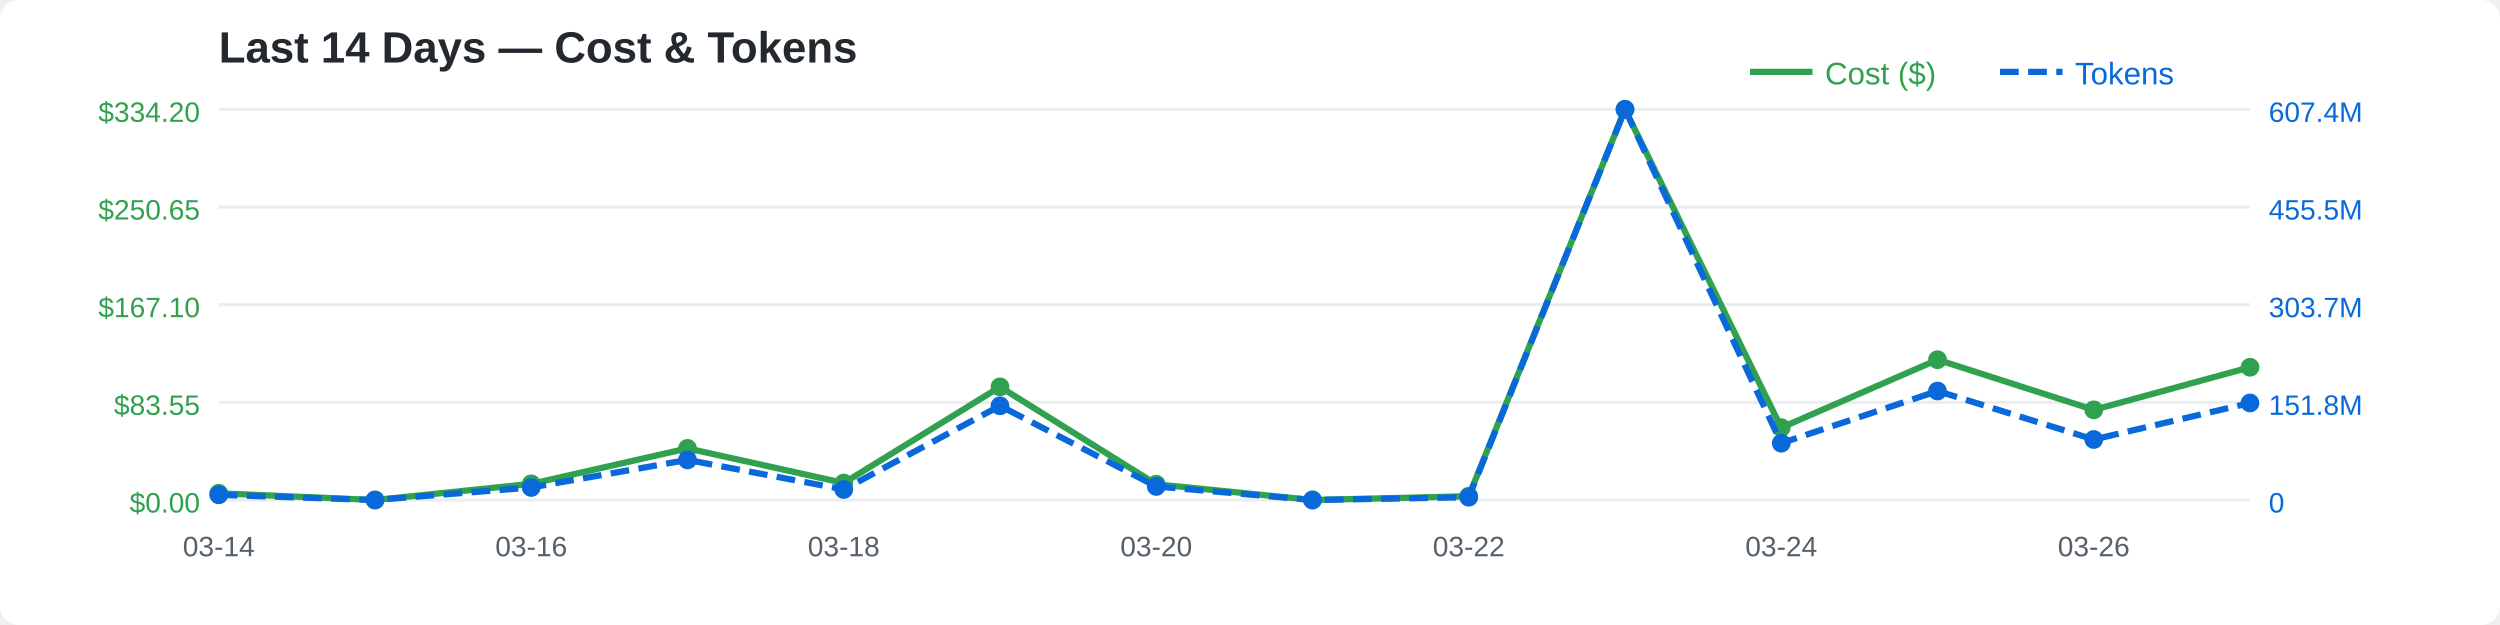
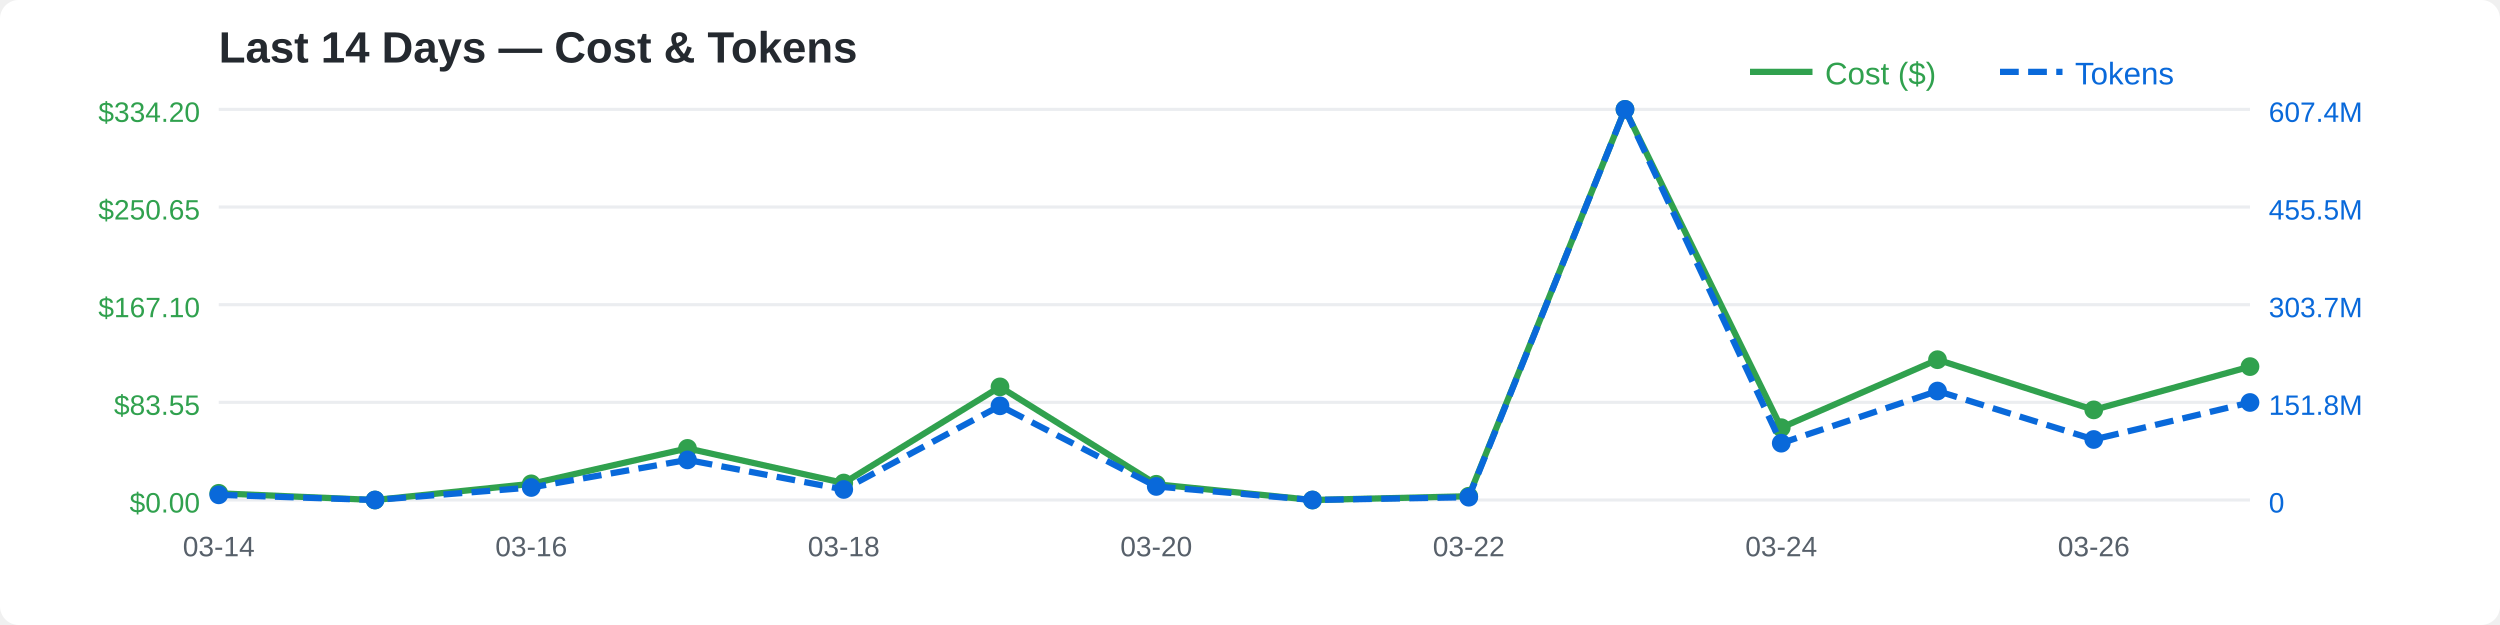
<svg xmlns="http://www.w3.org/2000/svg" width="800" height="200" viewBox="0 0 800 200">
  <rect width="800" height="200" fill="#ffffff" rx="6" />
  <text x="70" y="20" font-family="Arial, sans-serif" font-size="14" fill="#24292f" font-weight="bold">Last 14 Days — Cost &amp; Tokens</text>
  <line x1="70" y1="35.0" x2="720" y2="35.0" stroke="#ebedf0" stroke-width="1" />
  <line x1="70" y1="66.25" x2="720" y2="66.25" stroke="#ebedf0" stroke-width="1" />
  <line x1="70" y1="97.5" x2="720" y2="97.5" stroke="#ebedf0" stroke-width="1" />
  <line x1="70" y1="128.75" x2="720" y2="128.75" stroke="#ebedf0" stroke-width="1" />
  <line x1="70" y1="160.0" x2="720" y2="160.0" stroke="#ebedf0" stroke-width="1" />
  <text x="70.0" y="178" font-family="Arial, sans-serif" font-size="9" fill="#57606a" text-anchor="middle">03-14</text>
  <text x="170.0" y="178" font-family="Arial, sans-serif" font-size="9" fill="#57606a" text-anchor="middle">03-16</text>
  <text x="270.0" y="178" font-family="Arial, sans-serif" font-size="9" fill="#57606a" text-anchor="middle">03-18</text>
  <text x="370.0" y="178" font-family="Arial, sans-serif" font-size="9" fill="#57606a" text-anchor="middle">03-20</text>
  <text x="470.0" y="178" font-family="Arial, sans-serif" font-size="9" fill="#57606a" text-anchor="middle">03-22</text>
  <text x="570.0" y="178" font-family="Arial, sans-serif" font-size="9" fill="#57606a" text-anchor="middle">03-24</text>
  <text x="670.0" y="178" font-family="Arial, sans-serif" font-size="9" fill="#57606a" text-anchor="middle">03-26</text>
  <text x="64" y="39.0" font-family="Arial, sans-serif" font-size="9" fill="#30a14e" text-anchor="end">$334.20</text>
  <text x="64" y="70.25" font-family="Arial, sans-serif" font-size="9" fill="#30a14e" text-anchor="end">$250.65</text>
  <text x="64" y="101.5" font-family="Arial, sans-serif" font-size="9" fill="#30a14e" text-anchor="end">$167.10</text>
  <text x="64" y="132.75" font-family="Arial, sans-serif" font-size="9" fill="#30a14e" text-anchor="end">$83.55</text>
  <text x="64" y="164.0" font-family="Arial, sans-serif" font-size="9" fill="#30a14e" text-anchor="end">$0.00</text>
  <text x="726" y="39.0" font-family="Arial, sans-serif" font-size="9" fill="#0969da">607.4M</text>
  <text x="726" y="70.25" font-family="Arial, sans-serif" font-size="9" fill="#0969da">455.5M</text>
  <text x="726" y="101.5" font-family="Arial, sans-serif" font-size="9" fill="#0969da">303.7M</text>
  <text x="726" y="132.75" font-family="Arial, sans-serif" font-size="9" fill="#0969da">151.8M</text>
  <text x="726" y="164.0" font-family="Arial, sans-serif" font-size="9" fill="#0969da">0</text>
-   <polyline points="70.0,157.86 120.0,160.0 170.0,154.827 220.0,143.482 270.0,154.568 320.0,123.802 370.0,154.966 420.0,160.0 470.0,158.795 520.0,35.0 570.0,136.859 620.0,115.101 670.0,131.16 720.0,117.521" fill="none" stroke="#30a14e" stroke-width="2" />
+   <polyline points="70.0,157.86 120.0,160.0 170.0,154.827 220.0,143.482 270.0,154.568 320.0,123.802 370.0,154.966 420.0,160.0 470.0,158.795 520.0,35.0 570.0,136.859 620.0,115.101 670.0,131.16 720.0,117.313" fill="none" stroke="#30a14e" stroke-width="2" />
  <circle cx="70.0" cy="157.86" r="3" fill="#30a14e">
    </circle>
  <circle cx="120.0" cy="160.0" r="3" fill="#30a14e">
    </circle>
  <circle cx="170.0" cy="154.827" r="3" fill="#30a14e">
    </circle>
  <circle cx="220.0" cy="143.482" r="3" fill="#30a14e">
    </circle>
  <circle cx="270.0" cy="154.568" r="3" fill="#30a14e">
    </circle>
  <circle cx="320.0" cy="123.802" r="3" fill="#30a14e">
    </circle>
  <circle cx="370.0" cy="154.966" r="3" fill="#30a14e">
    </circle>
  <circle cx="420.0" cy="160.0" r="3" fill="#30a14e">
    </circle>
  <circle cx="470.0" cy="158.795" r="3" fill="#30a14e">
    </circle>
  <circle cx="520.0" cy="35.0" r="3" fill="#30a14e">
    </circle>
  <circle cx="570.0" cy="136.859" r="3" fill="#30a14e">
    </circle>
  <circle cx="620.0" cy="115.101" r="3" fill="#30a14e">
    </circle>
  <circle cx="670.0" cy="131.16" r="3" fill="#30a14e">
    </circle>
-   <circle cx="720.0" cy="117.521" r="3" fill="#30a14e">
+   <circle cx="720.0" cy="117.313" r="3" fill="#30a14e">
    </circle>
-   <polyline points="70.0,158.348 120.0,160.0 170.0,155.999 220.0,147.169 270.0,156.63 320.0,129.859 370.0,155.662 420.0,160.0 470.0,159.105 520.0,35.0 570.0,141.82 620.0,125.128 670.0,140.638 720.0,128.951" fill="none" stroke="#0969da" stroke-width="2" stroke-dasharray="6,3" />
+   <polyline points="70.0,158.348 120.0,160.0 170.0,155.999 220.0,147.169 270.0,156.63 320.0,129.859 370.0,155.662 420.0,160.0 470.0,159.105 520.0,35.0 570.0,141.82 620.0,125.128 670.0,140.638 720.0,128.794" fill="none" stroke="#0969da" stroke-width="2" stroke-dasharray="6,3" />
  <circle cx="70.0" cy="158.348" r="3" fill="#0969da">
    </circle>
  <circle cx="120.0" cy="160.0" r="3" fill="#0969da">
    </circle>
  <circle cx="170.0" cy="155.999" r="3" fill="#0969da">
    </circle>
  <circle cx="220.0" cy="147.169" r="3" fill="#0969da">
    </circle>
  <circle cx="270.0" cy="156.63" r="3" fill="#0969da">
    </circle>
  <circle cx="320.0" cy="129.859" r="3" fill="#0969da">
    </circle>
  <circle cx="370.0" cy="155.662" r="3" fill="#0969da">
    </circle>
  <circle cx="420.0" cy="160.0" r="3" fill="#0969da">
    </circle>
  <circle cx="470.0" cy="159.105" r="3" fill="#0969da">
    </circle>
  <circle cx="520.0" cy="35.0" r="3" fill="#0969da">
    </circle>
  <circle cx="570.0" cy="141.82" r="3" fill="#0969da">
    </circle>
  <circle cx="620.0" cy="125.128" r="3" fill="#0969da">
    </circle>
  <circle cx="670.0" cy="140.638" r="3" fill="#0969da">
    </circle>
-   <circle cx="720.0" cy="128.951" r="3" fill="#0969da">
+   <circle cx="720.0" cy="128.794" r="3" fill="#0969da">
    </circle>
  <line x1="560" y1="23" x2="580" y2="23" stroke="#30a14e" stroke-width="2" />
  <text x="584" y="27" font-family="Arial, sans-serif" font-size="10" fill="#30a14e">Cost ($)</text>
  <line x1="640" y1="23" x2="660" y2="23" stroke="#0969da" stroke-width="2" stroke-dasharray="6,3" />
  <text x="664" y="27" font-family="Arial, sans-serif" font-size="10" fill="#0969da">Tokens</text>
</svg>
